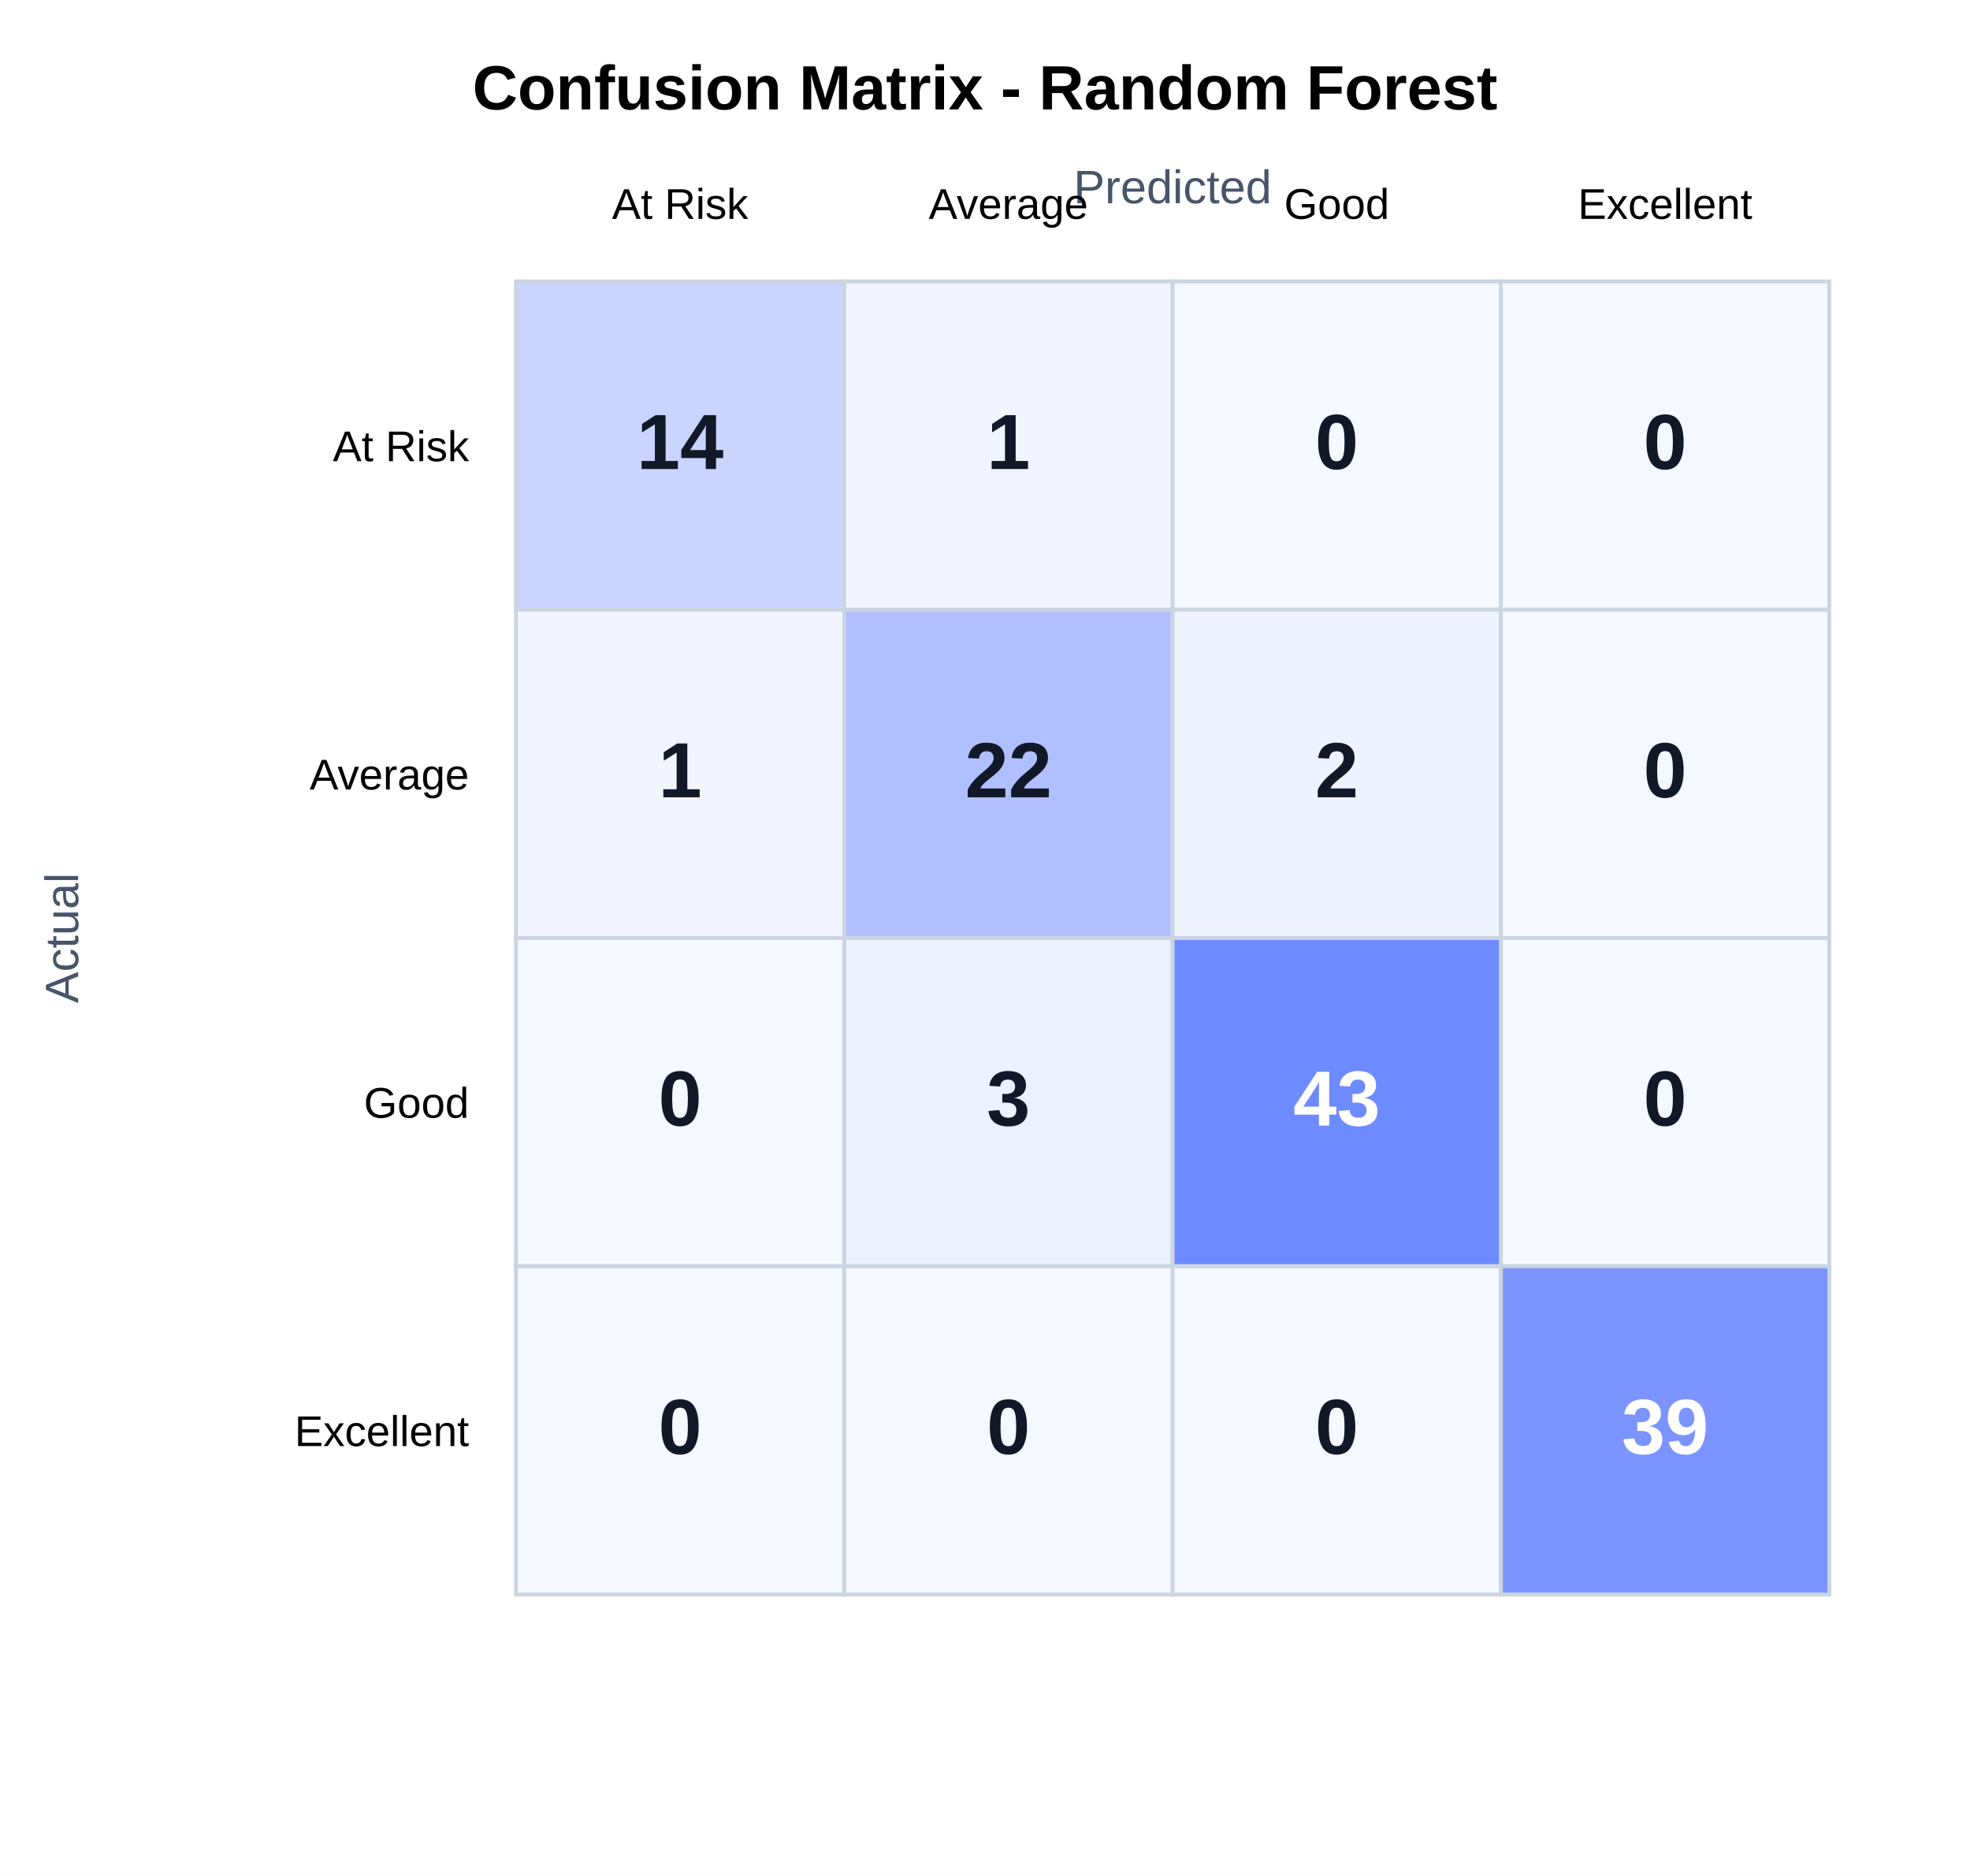
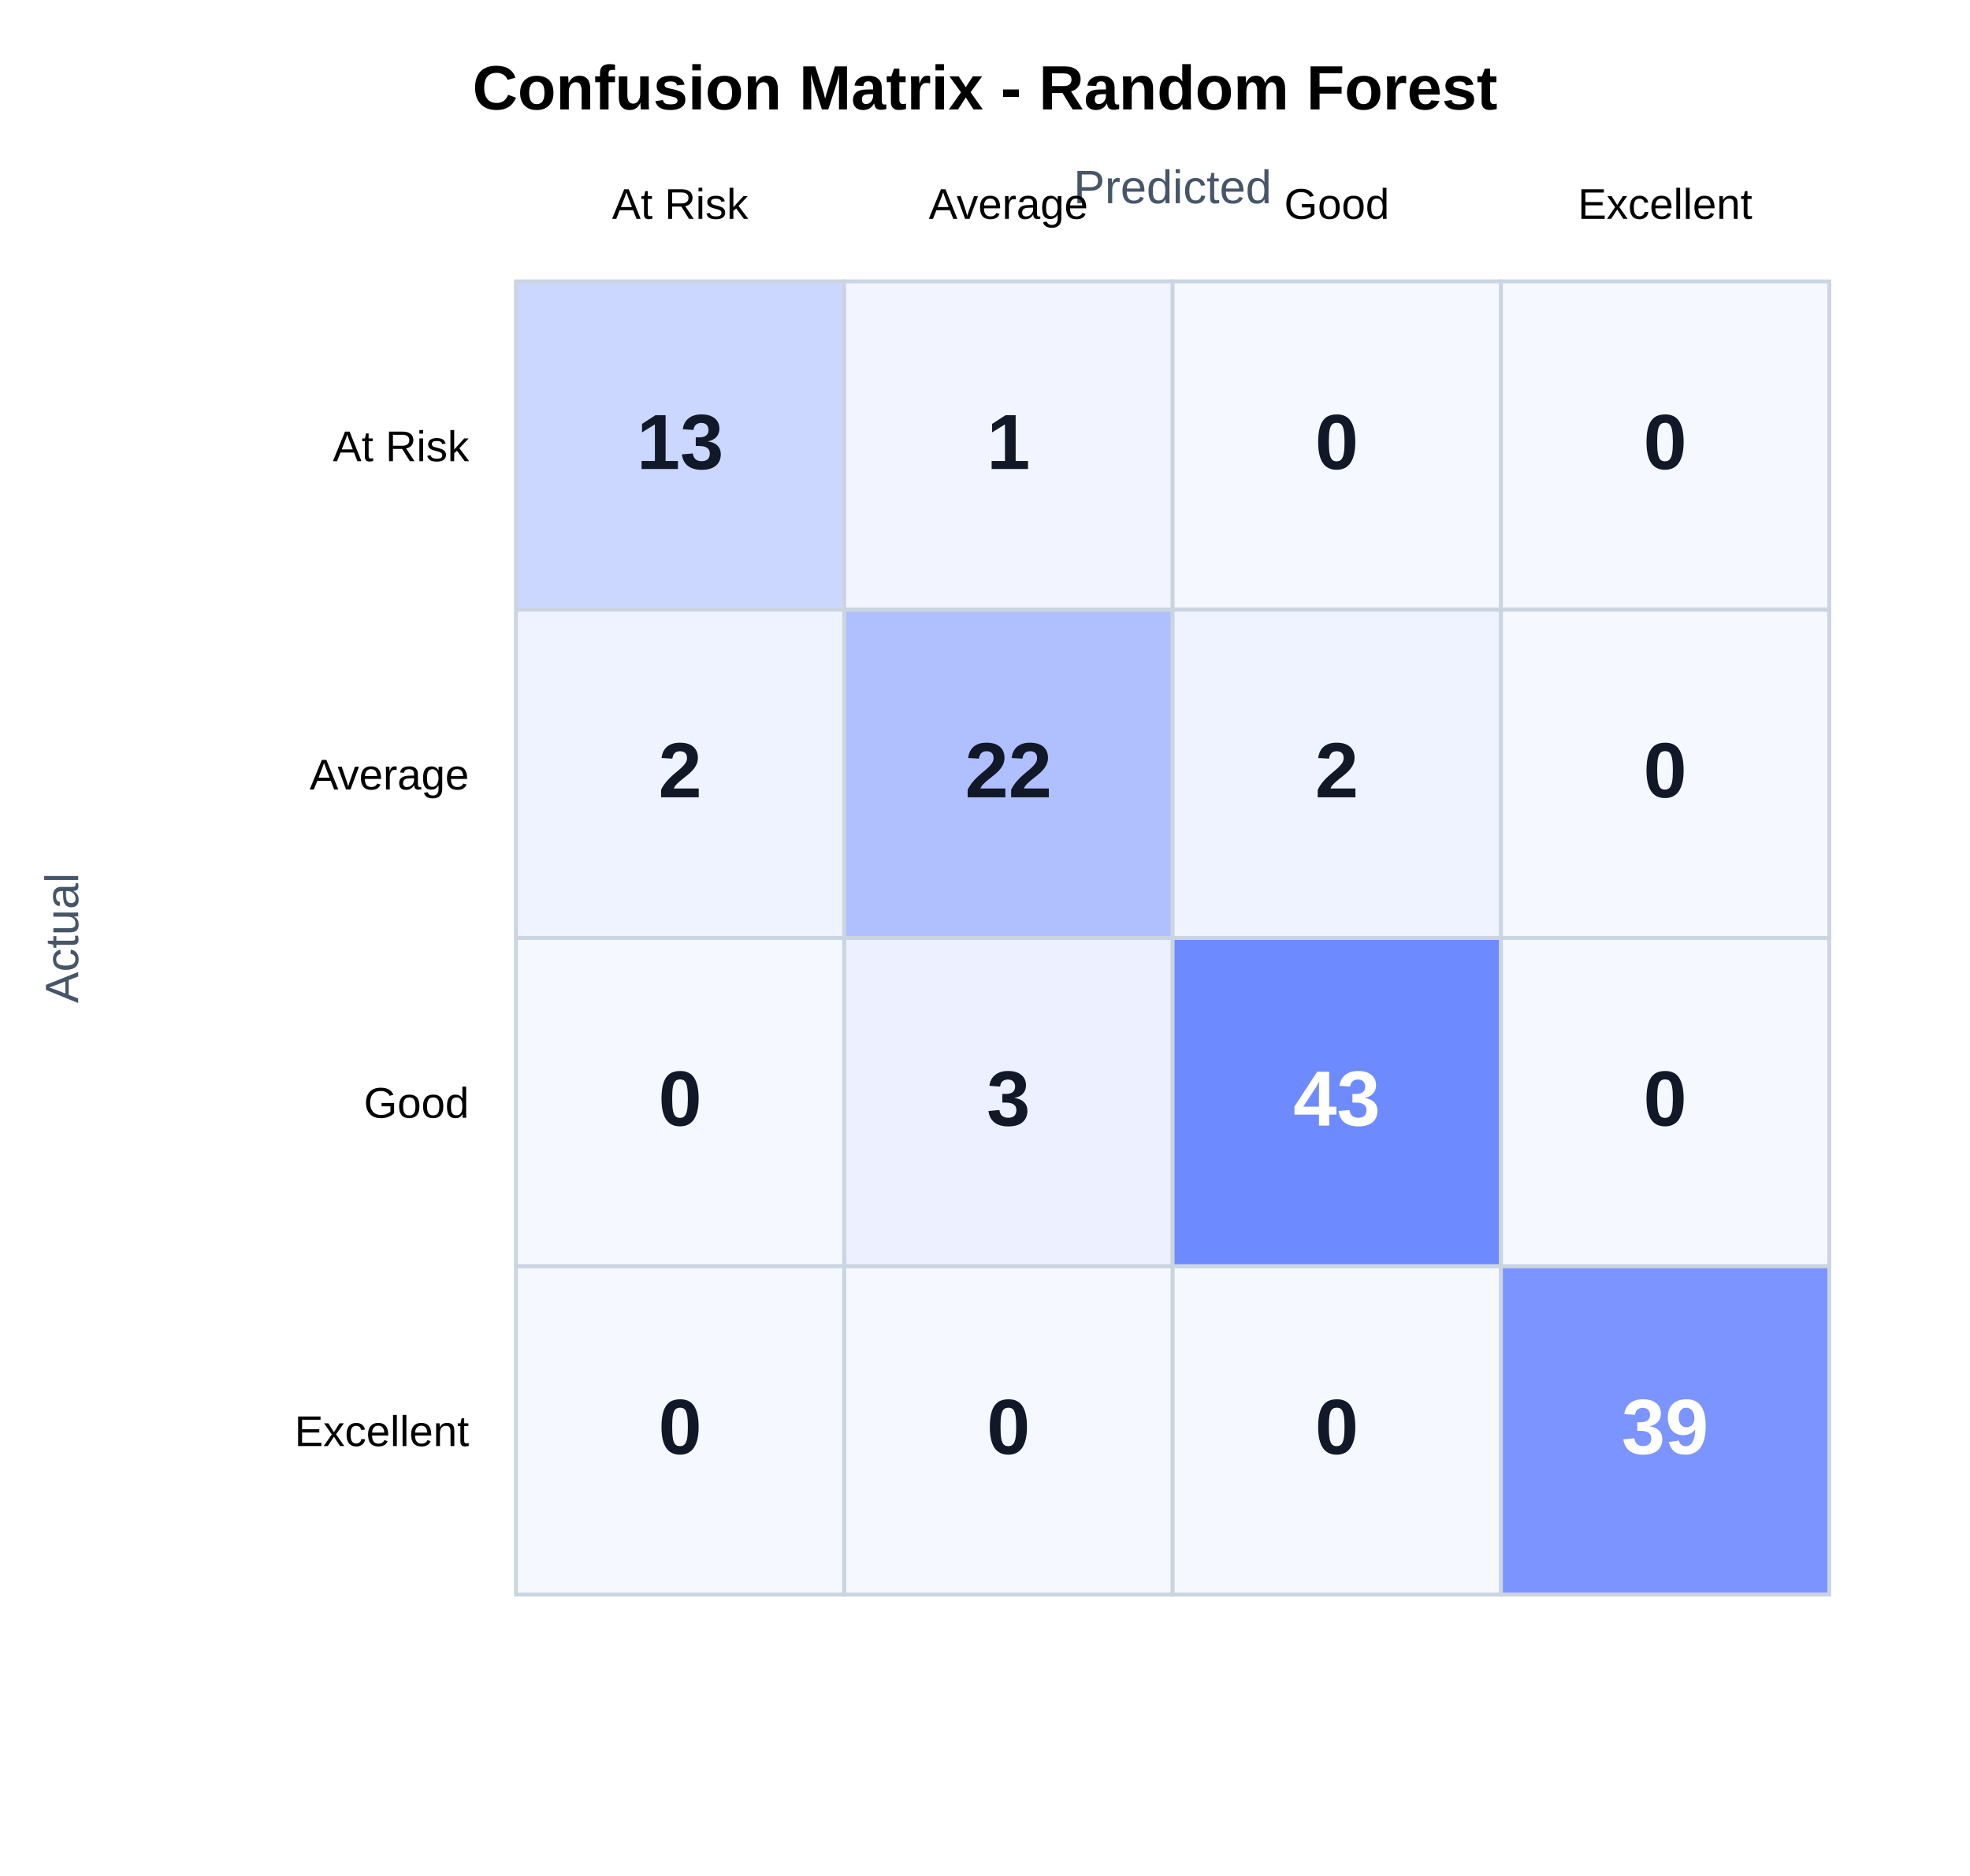
<svg xmlns="http://www.w3.org/2000/svg" width="504" height="480" viewBox="0 0 504 480">
  <rect width="100%" height="100%" fill="#ffffff" />
  <text x="252" y="28" text-anchor="middle" font-family="Segoe UI, Arial" font-size="16" font-weight="600">Confusion Matrix - Random Forest</text>
  <text x="300" y="52" text-anchor="middle" font-family="Segoe UI, Arial" font-size="12" fill="#475569">Predicted</text>
  <text x="20" y="240" text-anchor="middle" font-family="Segoe UI, Arial" font-size="12" fill="#475569" transform="rotate(-90 20 240)">Actual</text>
  <text x="174" y="56" text-anchor="middle" font-family="Segoe UI, Arial" font-size="11">At Risk</text>
  <text x="258" y="56" text-anchor="middle" font-family="Segoe UI, Arial" font-size="11">Average</text>
  <text x="342" y="56" text-anchor="middle" font-family="Segoe UI, Arial" font-size="11">Good</text>
  <text x="426" y="56" text-anchor="middle" font-family="Segoe UI, Arial" font-size="11">Excellent</text>
  <text x="120" y="118" text-anchor="end" font-family="Segoe UI, Arial" font-size="11">At Risk</text>
  <text x="120" y="202" text-anchor="end" font-family="Segoe UI, Arial" font-size="11">Average</text>
  <text x="120" y="286" text-anchor="end" font-family="Segoe UI, Arial" font-size="11">Good</text>
  <text x="120" y="370" text-anchor="end" font-family="Segoe UI, Arial" font-size="11">Excellent</text>
-   <rect x="132" y="72" width="84" height="84" fill="rgb(201,212,255)" stroke="#cbd5e1" />
-   <text x="174" y="120" text-anchor="middle" font-family="Segoe UI, Arial" font-size="20" font-weight="600" fill="#111827">14</text>
+   <rect x="132" y="72" width="84" height="84" fill="rgb(204,215,255)" stroke="#cbd5e1" />
+   <text x="174" y="120" text-anchor="middle" font-family="Segoe UI, Arial" font-size="20" font-weight="600" fill="#111827">13</text>
  <rect x="216" y="72" width="84" height="84" fill="rgb(242,245,255)" stroke="#cbd5e1" />
  <text x="258" y="120" text-anchor="middle" font-family="Segoe UI, Arial" font-size="20" font-weight="600" fill="#111827">1</text>
  <rect x="300" y="72" width="84" height="84" fill="rgb(245,248,255)" stroke="#cbd5e1" />
  <text x="342" y="120" text-anchor="middle" font-family="Segoe UI, Arial" font-size="20" font-weight="600" fill="#111827">0</text>
  <rect x="384" y="72" width="84" height="84" fill="rgb(245,248,255)" stroke="#cbd5e1" />
  <text x="426" y="120" text-anchor="middle" font-family="Segoe UI, Arial" font-size="20" font-weight="600" fill="#111827">0</text>
-   <rect x="132" y="156" width="84" height="84" fill="rgb(242,245,255)" stroke="#cbd5e1" />
-   <text x="174" y="204" text-anchor="middle" font-family="Segoe UI, Arial" font-size="20" font-weight="600" fill="#111827">1</text>
+   <rect x="132" y="156" width="84" height="84" fill="rgb(239,243,255)" stroke="#cbd5e1" />
+   <text x="174" y="204" text-anchor="middle" font-family="Segoe UI, Arial" font-size="20" font-weight="600" fill="#111827">2</text>
  <rect x="216" y="156" width="84" height="84" fill="rgb(176,192,255)" stroke="#cbd5e1" />
  <text x="258" y="204" text-anchor="middle" font-family="Segoe UI, Arial" font-size="20" font-weight="600" fill="#111827">22</text>
  <rect x="300" y="156" width="84" height="84" fill="rgb(239,243,255)" stroke="#cbd5e1" />
  <text x="342" y="204" text-anchor="middle" font-family="Segoe UI, Arial" font-size="20" font-weight="600" fill="#111827">2</text>
  <rect x="384" y="156" width="84" height="84" fill="rgb(245,248,255)" stroke="#cbd5e1" />
  <text x="426" y="204" text-anchor="middle" font-family="Segoe UI, Arial" font-size="20" font-weight="600" fill="#111827">0</text>
  <rect x="132" y="240" width="84" height="84" fill="rgb(245,248,255)" stroke="#cbd5e1" />
  <text x="174" y="288" text-anchor="middle" font-family="Segoe UI, Arial" font-size="20" font-weight="600" fill="#111827">0</text>
  <rect x="216" y="240" width="84" height="84" fill="rgb(236,240,255)" stroke="#cbd5e1" />
  <text x="258" y="288" text-anchor="middle" font-family="Segoe UI, Arial" font-size="20" font-weight="600" fill="#111827">3</text>
  <rect x="300" y="240" width="84" height="84" fill="rgb(110,138,255)" stroke="#cbd5e1" />
  <text x="342" y="288" text-anchor="middle" font-family="Segoe UI, Arial" font-size="20" font-weight="600" fill="#ffffff">43</text>
  <rect x="384" y="240" width="84" height="84" fill="rgb(245,248,255)" stroke="#cbd5e1" />
  <text x="426" y="288" text-anchor="middle" font-family="Segoe UI, Arial" font-size="20" font-weight="600" fill="#111827">0</text>
  <rect x="132" y="324" width="84" height="84" fill="rgb(245,248,255)" stroke="#cbd5e1" />
  <text x="174" y="372" text-anchor="middle" font-family="Segoe UI, Arial" font-size="20" font-weight="600" fill="#111827">0</text>
  <rect x="216" y="324" width="84" height="84" fill="rgb(245,248,255)" stroke="#cbd5e1" />
  <text x="258" y="372" text-anchor="middle" font-family="Segoe UI, Arial" font-size="20" font-weight="600" fill="#111827">0</text>
  <rect x="300" y="324" width="84" height="84" fill="rgb(245,248,255)" stroke="#cbd5e1" />
  <text x="342" y="372" text-anchor="middle" font-family="Segoe UI, Arial" font-size="20" font-weight="600" fill="#111827">0</text>
  <rect x="384" y="324" width="84" height="84" fill="rgb(123,148,255)" stroke="#cbd5e1" />
  <text x="426" y="372" text-anchor="middle" font-family="Segoe UI, Arial" font-size="20" font-weight="600" fill="#ffffff">39</text>
</svg>
